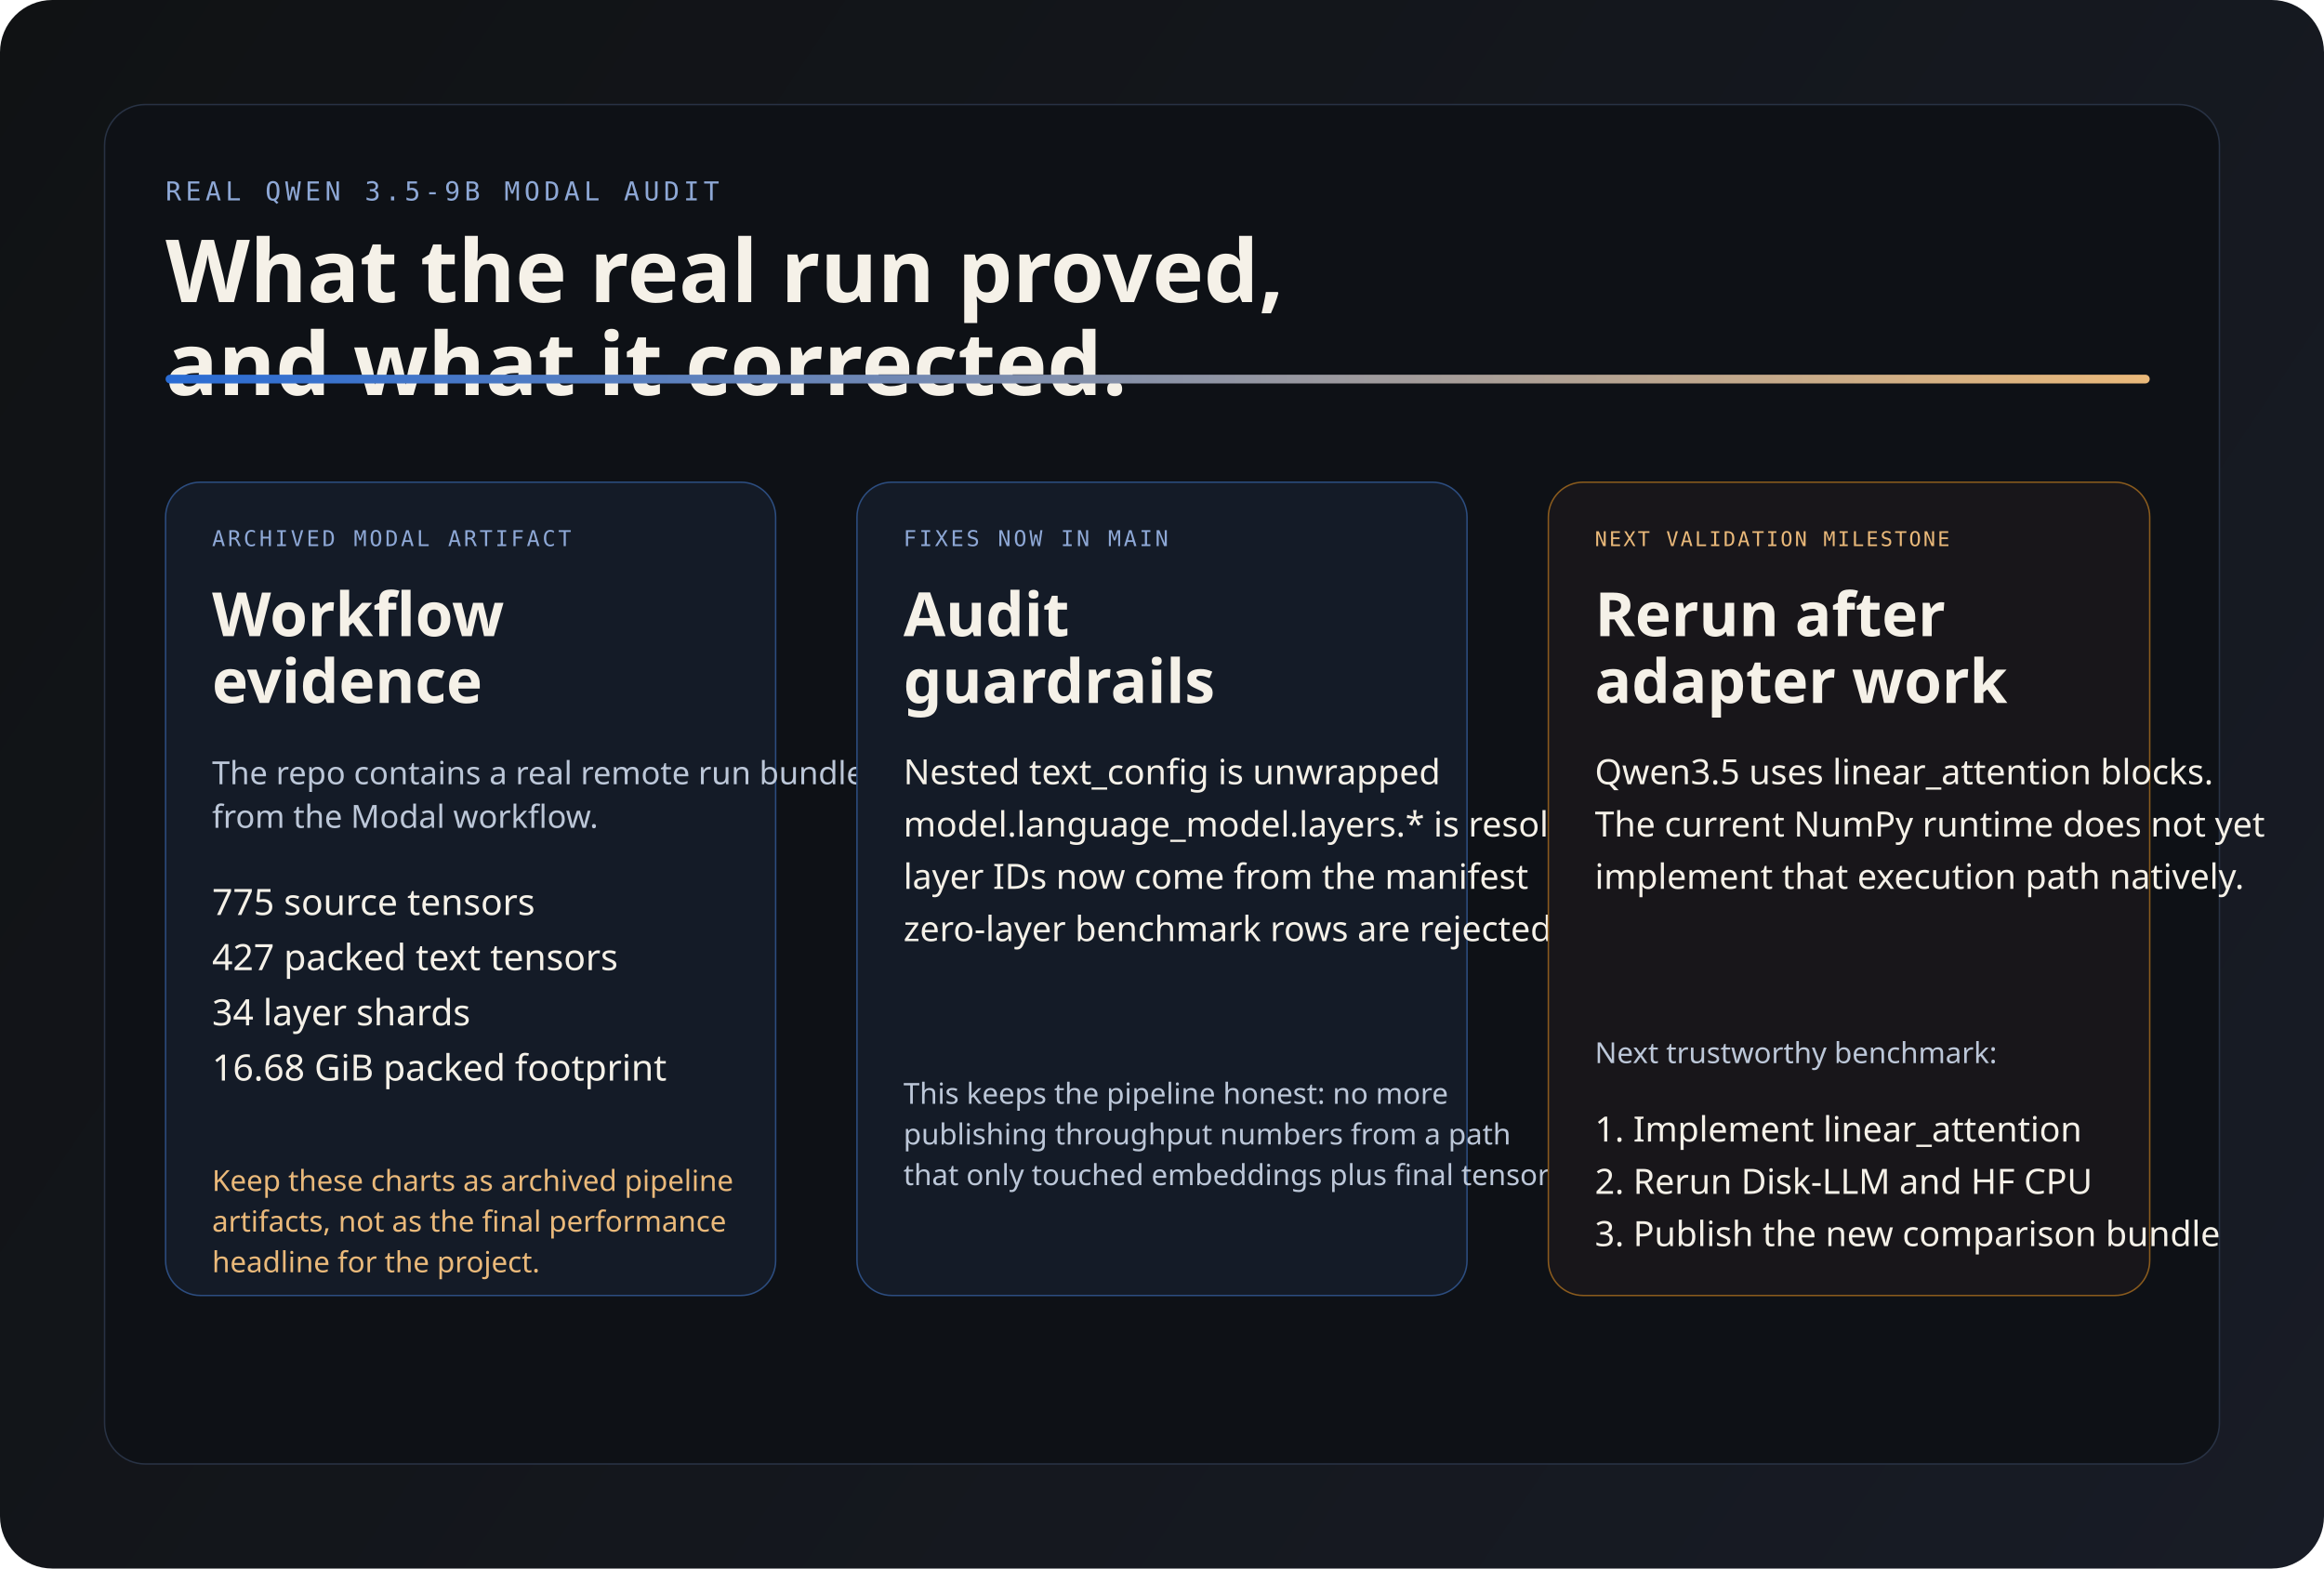
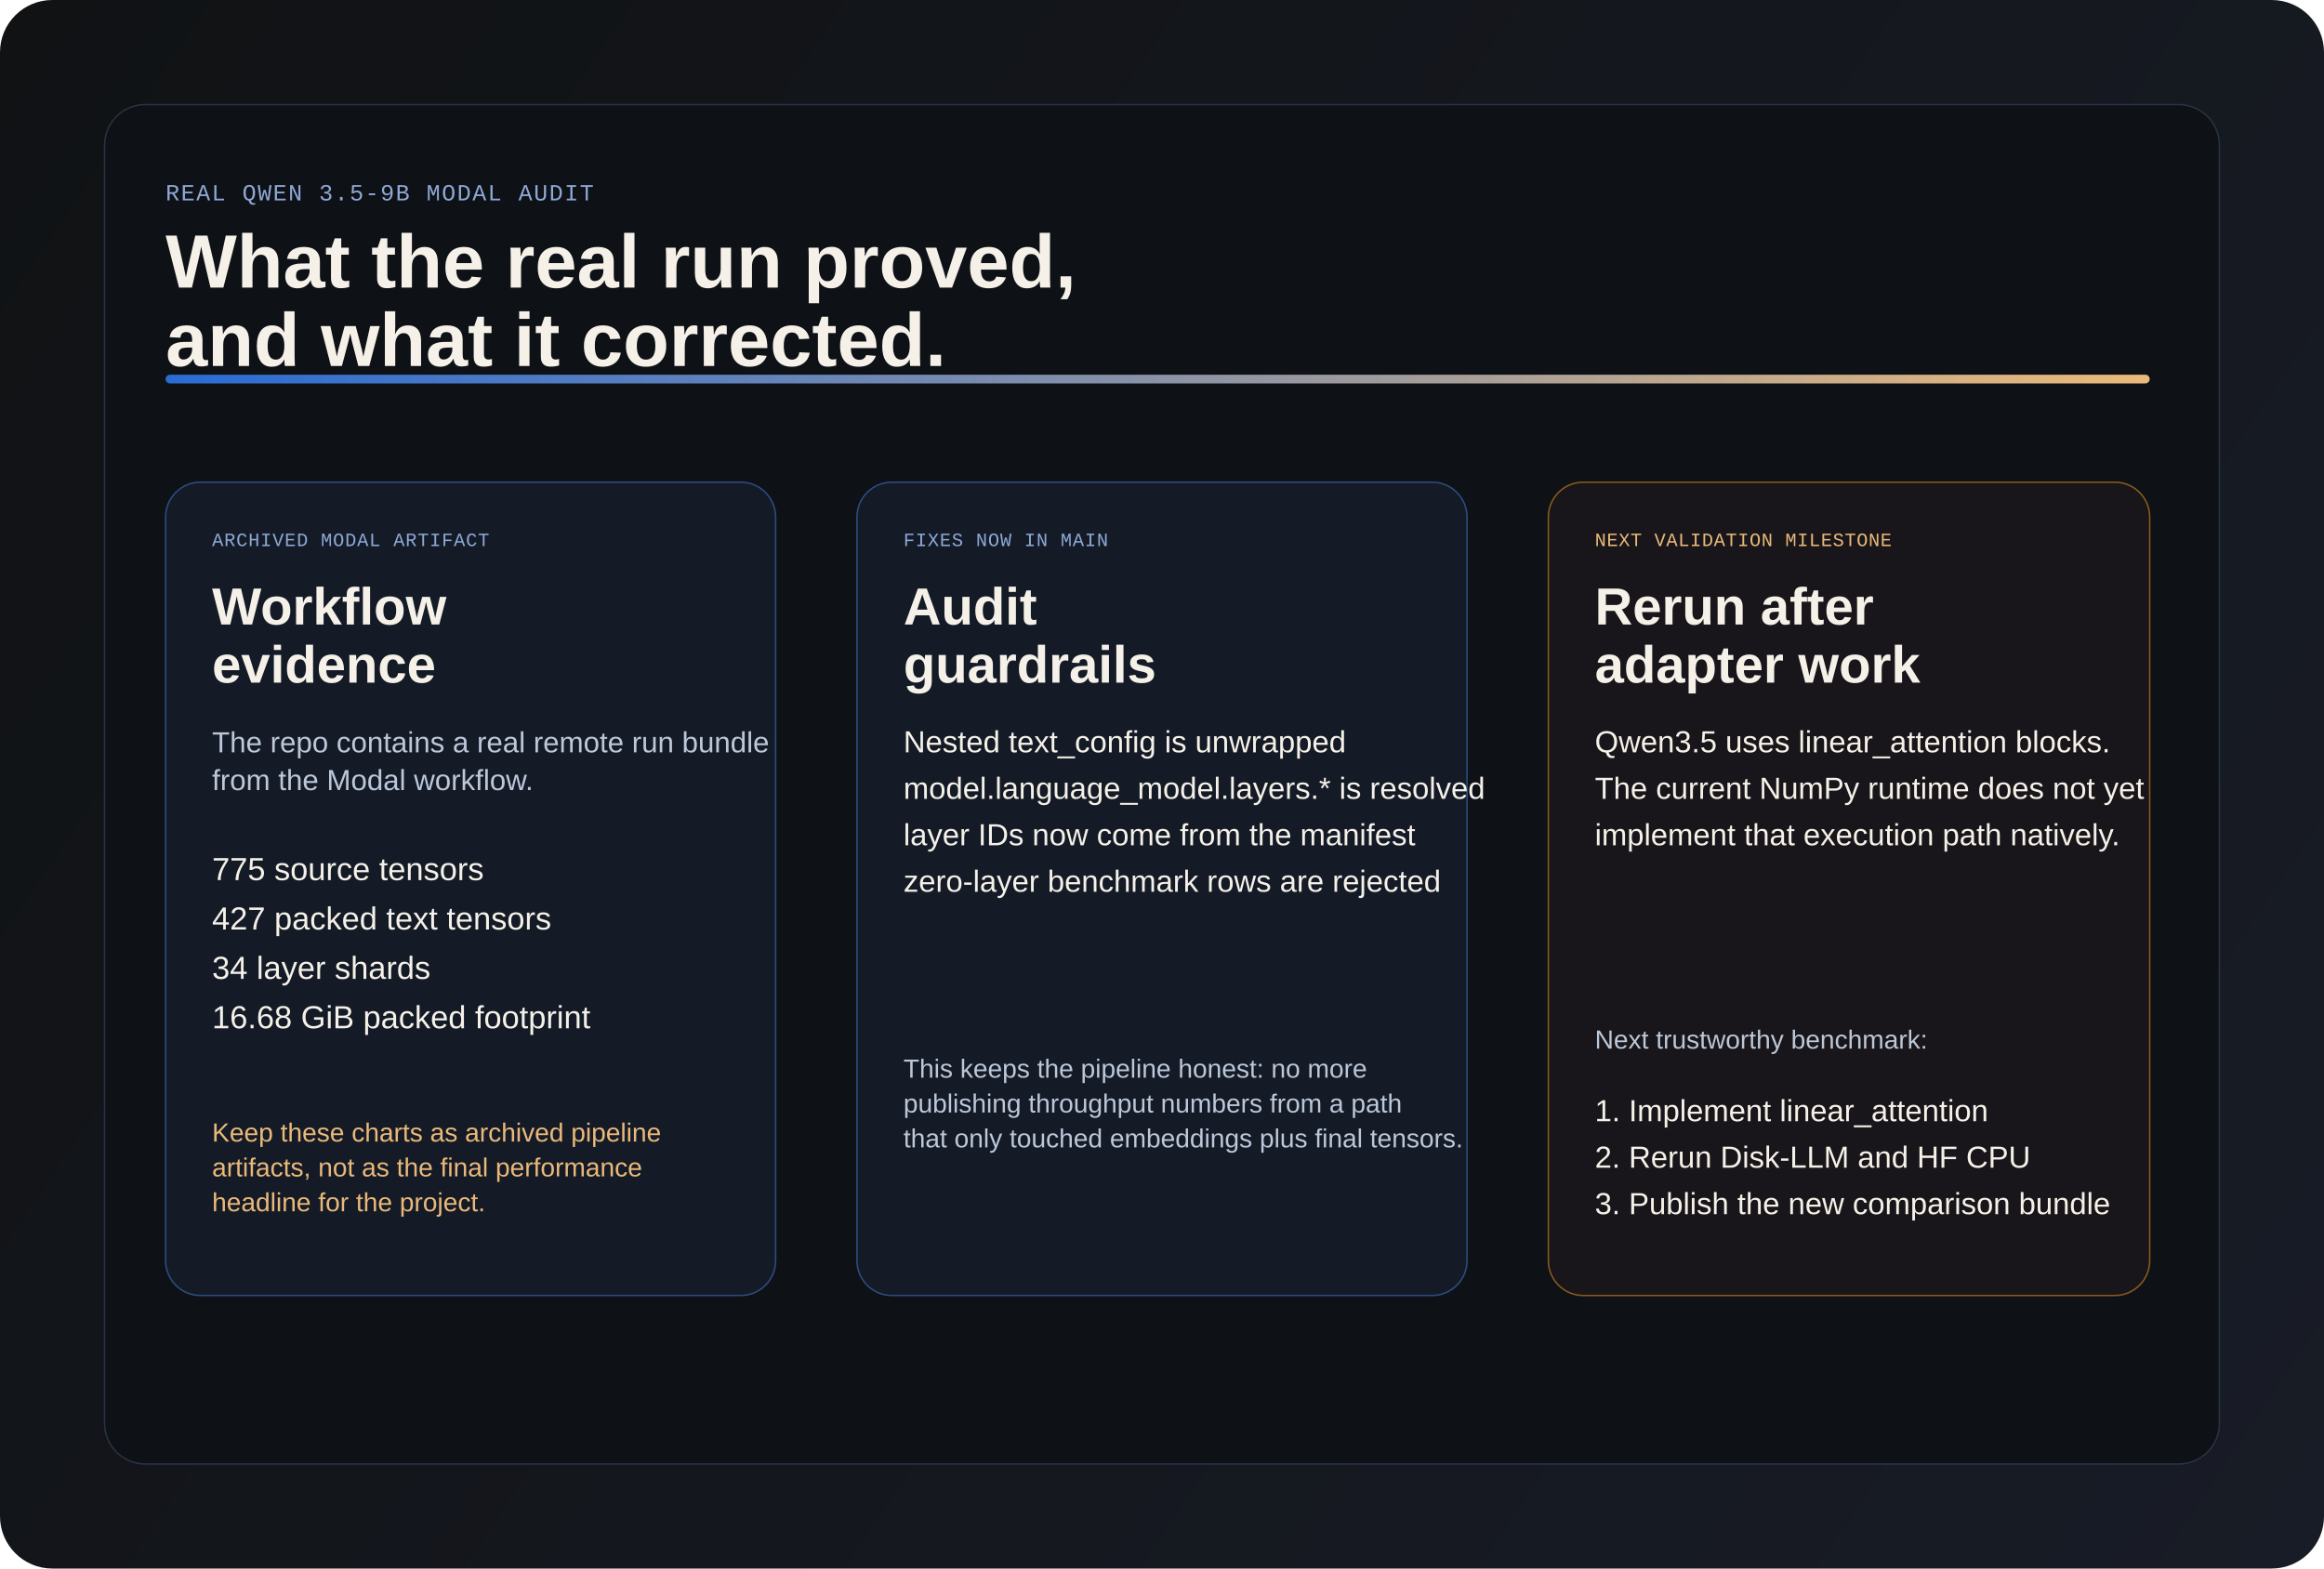
<svg xmlns="http://www.w3.org/2000/svg" width="1600" height="1080" viewBox="0 0 1600 1080" fill="none">
  <defs>
    <linearGradient id="auditBg" x1="0" y1="0" x2="1600" y2="1080" gradientUnits="userSpaceOnUse">
      <stop stop-color="#101214" />
      <stop offset="1" stop-color="#181C26" />
    </linearGradient>
    <linearGradient id="auditAccent" x1="114" y1="266" x2="1480" y2="266" gradientUnits="userSpaceOnUse">
      <stop stop-color="#2A6CD4" />
      <stop offset="1" stop-color="#EAB97A" />
    </linearGradient>
  </defs>
  <rect width="1600" height="1080" rx="36" fill="url(#auditBg)" />
  <rect x="72" y="72" width="1456" height="936" rx="28" fill="#0E1116" stroke="#283244" />
-   <text x="114" y="138" fill="#8EA8D6" font-family="'IBM Plex Mono', monospace" font-size="18" letter-spacing="0.16em">REAL QWEN 3.5-9B MODAL AUDIT</text>
-   <text x="114" y="208" fill="#F5F1E8" font-family="'Space Grotesk', sans-serif" font-size="60" font-weight="700">
-     <tspan x="114" dy="0">What the real run proved,</tspan>
-     <tspan x="114" dy="64">and what it corrected.</tspan>
+   <text x="114" y="138" fill="#8EA8D6" font-family="'Courier New', monospace" font-size="16" letter-spacing="0.06em" textLength="310" lengthAdjust="spacingAndGlyphs">REAL QWEN 3.5-9B MODAL AUDIT</text>
+   <text x="114" y="198" fill="#F5F1E8" font-family="Arial, Helvetica, sans-serif" font-size="52" font-weight="700">
+     <tspan x="114" dy="0" textLength="660" lengthAdjust="spacingAndGlyphs">What the real run proved,</tspan>
+     <tspan x="114" dy="54" textLength="552" lengthAdjust="spacingAndGlyphs">and what it corrected.</tspan>
  </text>
  <rect x="114" y="258" width="1366" height="6" rx="3" fill="url(#auditAccent)" />
  <g>
    <rect x="114" y="332" width="420" height="560" rx="24" fill="#141B27" stroke="#2C4D80" />
-     <text x="146" y="376" fill="#8EA8D6" font-family="'IBM Plex Mono', monospace" font-size="15" letter-spacing="0.12em">ARCHIVED MODAL ARTIFACT</text>
-     <text x="146" y="438" fill="#F5F1E8" font-family="'Space Grotesk', sans-serif" font-size="42" font-weight="700">
+     <text x="146" y="376" fill="#8EA8D6" font-family="'Courier New', monospace" font-size="13" letter-spacing="0.04em" textLength="198" lengthAdjust="spacingAndGlyphs">ARCHIVED MODAL ARTIFACT</text>
+     <text x="146" y="430" fill="#F5F1E8" font-family="Arial, Helvetica, sans-serif" font-size="36" font-weight="700">
      <tspan x="146" dy="0">Workflow</tspan>
-       <tspan x="146" dy="46">evidence</tspan>
+       <tspan x="146" dy="40">evidence</tspan>
    </text>
-     <text x="146" y="540" fill="#BCC7D8" font-family="'IBM Plex Sans', sans-serif" font-size="22">
-       <tspan x="146" dy="0">The repo contains a real remote run bundle</tspan>
-       <tspan x="146" dy="30">from the Modal workflow.</tspan>
+     <text x="146" y="518" fill="#BCC7D8" font-family="Arial, Helvetica, sans-serif" font-size="20">
+       <tspan x="146" dy="0" textLength="356" lengthAdjust="spacingAndGlyphs">The repo contains a real remote run bundle</tspan>
+       <tspan x="146" dy="26" textLength="214" lengthAdjust="spacingAndGlyphs">from the Modal workflow.</tspan>
    </text>
-     <text x="146" y="630" fill="#F5F1E8" font-family="'IBM Plex Sans', sans-serif" font-size="25">
-       <tspan x="146" dy="0">775 source tensors</tspan>
-       <tspan x="146" dy="38">427 packed text tensors</tspan>
-       <tspan x="146" dy="38">34 layer shards</tspan>
-       <tspan x="146" dy="38">16.68 GiB packed footprint</tspan>
+     <text x="146" y="606" fill="#F5F1E8" font-family="Arial, Helvetica, sans-serif" font-size="22">
+       <tspan x="146" dy="0" textLength="170" lengthAdjust="spacingAndGlyphs">775 source tensors</tspan>
+       <tspan x="146" dy="34" textLength="220" lengthAdjust="spacingAndGlyphs">427 packed text tensors</tspan>
+       <tspan x="146" dy="34" textLength="148" lengthAdjust="spacingAndGlyphs">34 layer shards</tspan>
+       <tspan x="146" dy="34" textLength="244" lengthAdjust="spacingAndGlyphs">16.68 GiB packed footprint</tspan>
    </text>
-     <text x="146" y="820" fill="#EAB97A" font-family="'IBM Plex Sans', sans-serif" font-size="20">
-       <tspan x="146" dy="0">Keep these charts as archived pipeline</tspan>
-       <tspan x="146" dy="28">artifacts, not as the final performance</tspan>
-       <tspan x="146" dy="28">headline for the project.</tspan>
+     <text x="146" y="786" fill="#EAB97A" font-family="Arial, Helvetica, sans-serif" font-size="18">
+       <tspan x="146" dy="0" textLength="300" lengthAdjust="spacingAndGlyphs">Keep these charts as archived pipeline</tspan>
+       <tspan x="146" dy="24" textLength="314" lengthAdjust="spacingAndGlyphs">artifacts, not as the final performance</tspan>
+       <tspan x="146" dy="24" textLength="212" lengthAdjust="spacingAndGlyphs">headline for the project.</tspan>
    </text>
  </g>
  <g>
    <rect x="590" y="332" width="420" height="560" rx="24" fill="#141B27" stroke="#2C4D80" />
-     <text x="622" y="376" fill="#8EA8D6" font-family="'IBM Plex Mono', monospace" font-size="15" letter-spacing="0.12em">FIXES NOW IN MAIN</text>
-     <text x="622" y="438" fill="#F5F1E8" font-family="'Space Grotesk', sans-serif" font-size="42" font-weight="700">
+     <text x="622" y="376" fill="#8EA8D6" font-family="'Courier New', monospace" font-size="13" letter-spacing="0.04em" textLength="152" lengthAdjust="spacingAndGlyphs">FIXES NOW IN MAIN</text>
+     <text x="622" y="430" fill="#F5F1E8" font-family="Arial, Helvetica, sans-serif" font-size="36" font-weight="700">
      <tspan x="622" dy="0">Audit</tspan>
-       <tspan x="622" dy="46">guardrails</tspan>
+       <tspan x="622" dy="40">guardrails</tspan>
    </text>
-     <text x="622" y="540" fill="#F5F1E8" font-family="'IBM Plex Sans', sans-serif" font-size="24">
-       <tspan x="622" dy="0">Nested text_config is unwrapped</tspan>
-       <tspan x="622" dy="36">model.language_model.layers.* is resolved</tspan>
-       <tspan x="622" dy="36">layer IDs now come from the manifest</tspan>
-       <tspan x="622" dy="36">zero-layer benchmark rows are rejected</tspan>
+     <text x="622" y="518" fill="#F5F1E8" font-family="Arial, Helvetica, sans-serif" font-size="21">
+       <tspan x="622" dy="0" textLength="268" lengthAdjust="spacingAndGlyphs">Nested text_config is unwrapped</tspan>
+       <tspan x="622" dy="32" textLength="312" lengthAdjust="spacingAndGlyphs">model.language_model.layers.* is resolved</tspan>
+       <tspan x="622" dy="32" textLength="278" lengthAdjust="spacingAndGlyphs">layer IDs now come from the manifest</tspan>
+       <tspan x="622" dy="32" textLength="284" lengthAdjust="spacingAndGlyphs">zero-layer benchmark rows are rejected</tspan>
    </text>
-     <text x="622" y="760" fill="#BCC7D8" font-family="'IBM Plex Sans', sans-serif" font-size="20">
-       <tspan x="622" dy="0">This keeps the pipeline honest: no more</tspan>
-       <tspan x="622" dy="28">publishing throughput numbers from a path</tspan>
-       <tspan x="622" dy="28">that only touched embeddings plus final tensors.</tspan>
+     <text x="622" y="742" fill="#BCC7D8" font-family="Arial, Helvetica, sans-serif" font-size="18">
+       <tspan x="622" dy="0" textLength="310" lengthAdjust="spacingAndGlyphs">This keeps the pipeline honest: no more</tspan>
+       <tspan x="622" dy="24" textLength="332" lengthAdjust="spacingAndGlyphs">publishing throughput numbers from a path</tspan>
+       <tspan x="622" dy="24" textLength="344" lengthAdjust="spacingAndGlyphs">that only touched embeddings plus final tensors.</tspan>
    </text>
  </g>
  <g>
    <rect x="1066" y="332" width="414" height="560" rx="24" fill="#18161A" stroke="#8A5B1D" />
-     <text x="1098" y="376" fill="#EAB97A" font-family="'IBM Plex Mono', monospace" font-size="14" letter-spacing="0.1em">NEXT VALIDATION MILESTONE</text>
-     <text x="1098" y="438" fill="#F5F1E8" font-family="'Space Grotesk', sans-serif" font-size="42" font-weight="700">
+     <text x="1098" y="376" fill="#EAB97A" font-family="'Courier New', monospace" font-size="13" letter-spacing="0.03em" textLength="212" lengthAdjust="spacingAndGlyphs">NEXT VALIDATION MILESTONE</text>
+     <text x="1098" y="430" fill="#F5F1E8" font-family="Arial, Helvetica, sans-serif" font-size="36" font-weight="700">
      <tspan x="1098" dy="0">Rerun after</tspan>
-       <tspan x="1098" dy="46">adapter work</tspan>
+       <tspan x="1098" dy="40">adapter work</tspan>
    </text>
-     <text x="1098" y="540" fill="#F5F1E8" font-family="'IBM Plex Sans', sans-serif" font-size="24">
-       <tspan x="1098" dy="0">Qwen3.5 uses linear_attention blocks.</tspan>
-       <tspan x="1098" dy="36">The current NumPy runtime does not yet</tspan>
-       <tspan x="1098" dy="36">implement that execution path natively.</tspan>
+     <text x="1098" y="518" fill="#F5F1E8" font-family="Arial, Helvetica, sans-serif" font-size="21">
+       <tspan x="1098" dy="0" textLength="286" lengthAdjust="spacingAndGlyphs">Qwen3.5 uses linear_attention blocks.</tspan>
+       <tspan x="1098" dy="32" textLength="304" lengthAdjust="spacingAndGlyphs">The current NumPy runtime does not yet</tspan>
+       <tspan x="1098" dy="32" textLength="286" lengthAdjust="spacingAndGlyphs">implement that execution path natively.</tspan>
    </text>
-     <text x="1098" y="732" fill="#BCC7D8" font-family="'IBM Plex Sans', sans-serif" font-size="20">Next trustworthy benchmark:</text>
-     <text x="1098" y="786" fill="#F5F1E8" font-family="'IBM Plex Sans', sans-serif" font-size="24">
-       <tspan x="1098" dy="0">1. Implement linear_attention</tspan>
-       <tspan x="1098" dy="36">2. Rerun Disk-LLM and HF CPU</tspan>
-       <tspan x="1098" dy="36">3. Publish the new comparison bundle</tspan>
+     <text x="1098" y="722" fill="#BCC7D8" font-family="Arial, Helvetica, sans-serif" font-size="18">Next trustworthy benchmark:</text>
+     <text x="1098" y="772" fill="#F5F1E8" font-family="Arial, Helvetica, sans-serif" font-size="21">
+       <tspan x="1098" dy="0" textLength="224" lengthAdjust="spacingAndGlyphs">1. Implement linear_attention</tspan>
+       <tspan x="1098" dy="32" textLength="234" lengthAdjust="spacingAndGlyphs">2. Rerun Disk-LLM and HF CPU</tspan>
+       <tspan x="1098" dy="32" textLength="272" lengthAdjust="spacingAndGlyphs">3. Publish the new comparison bundle</tspan>
    </text>
  </g>
</svg>
